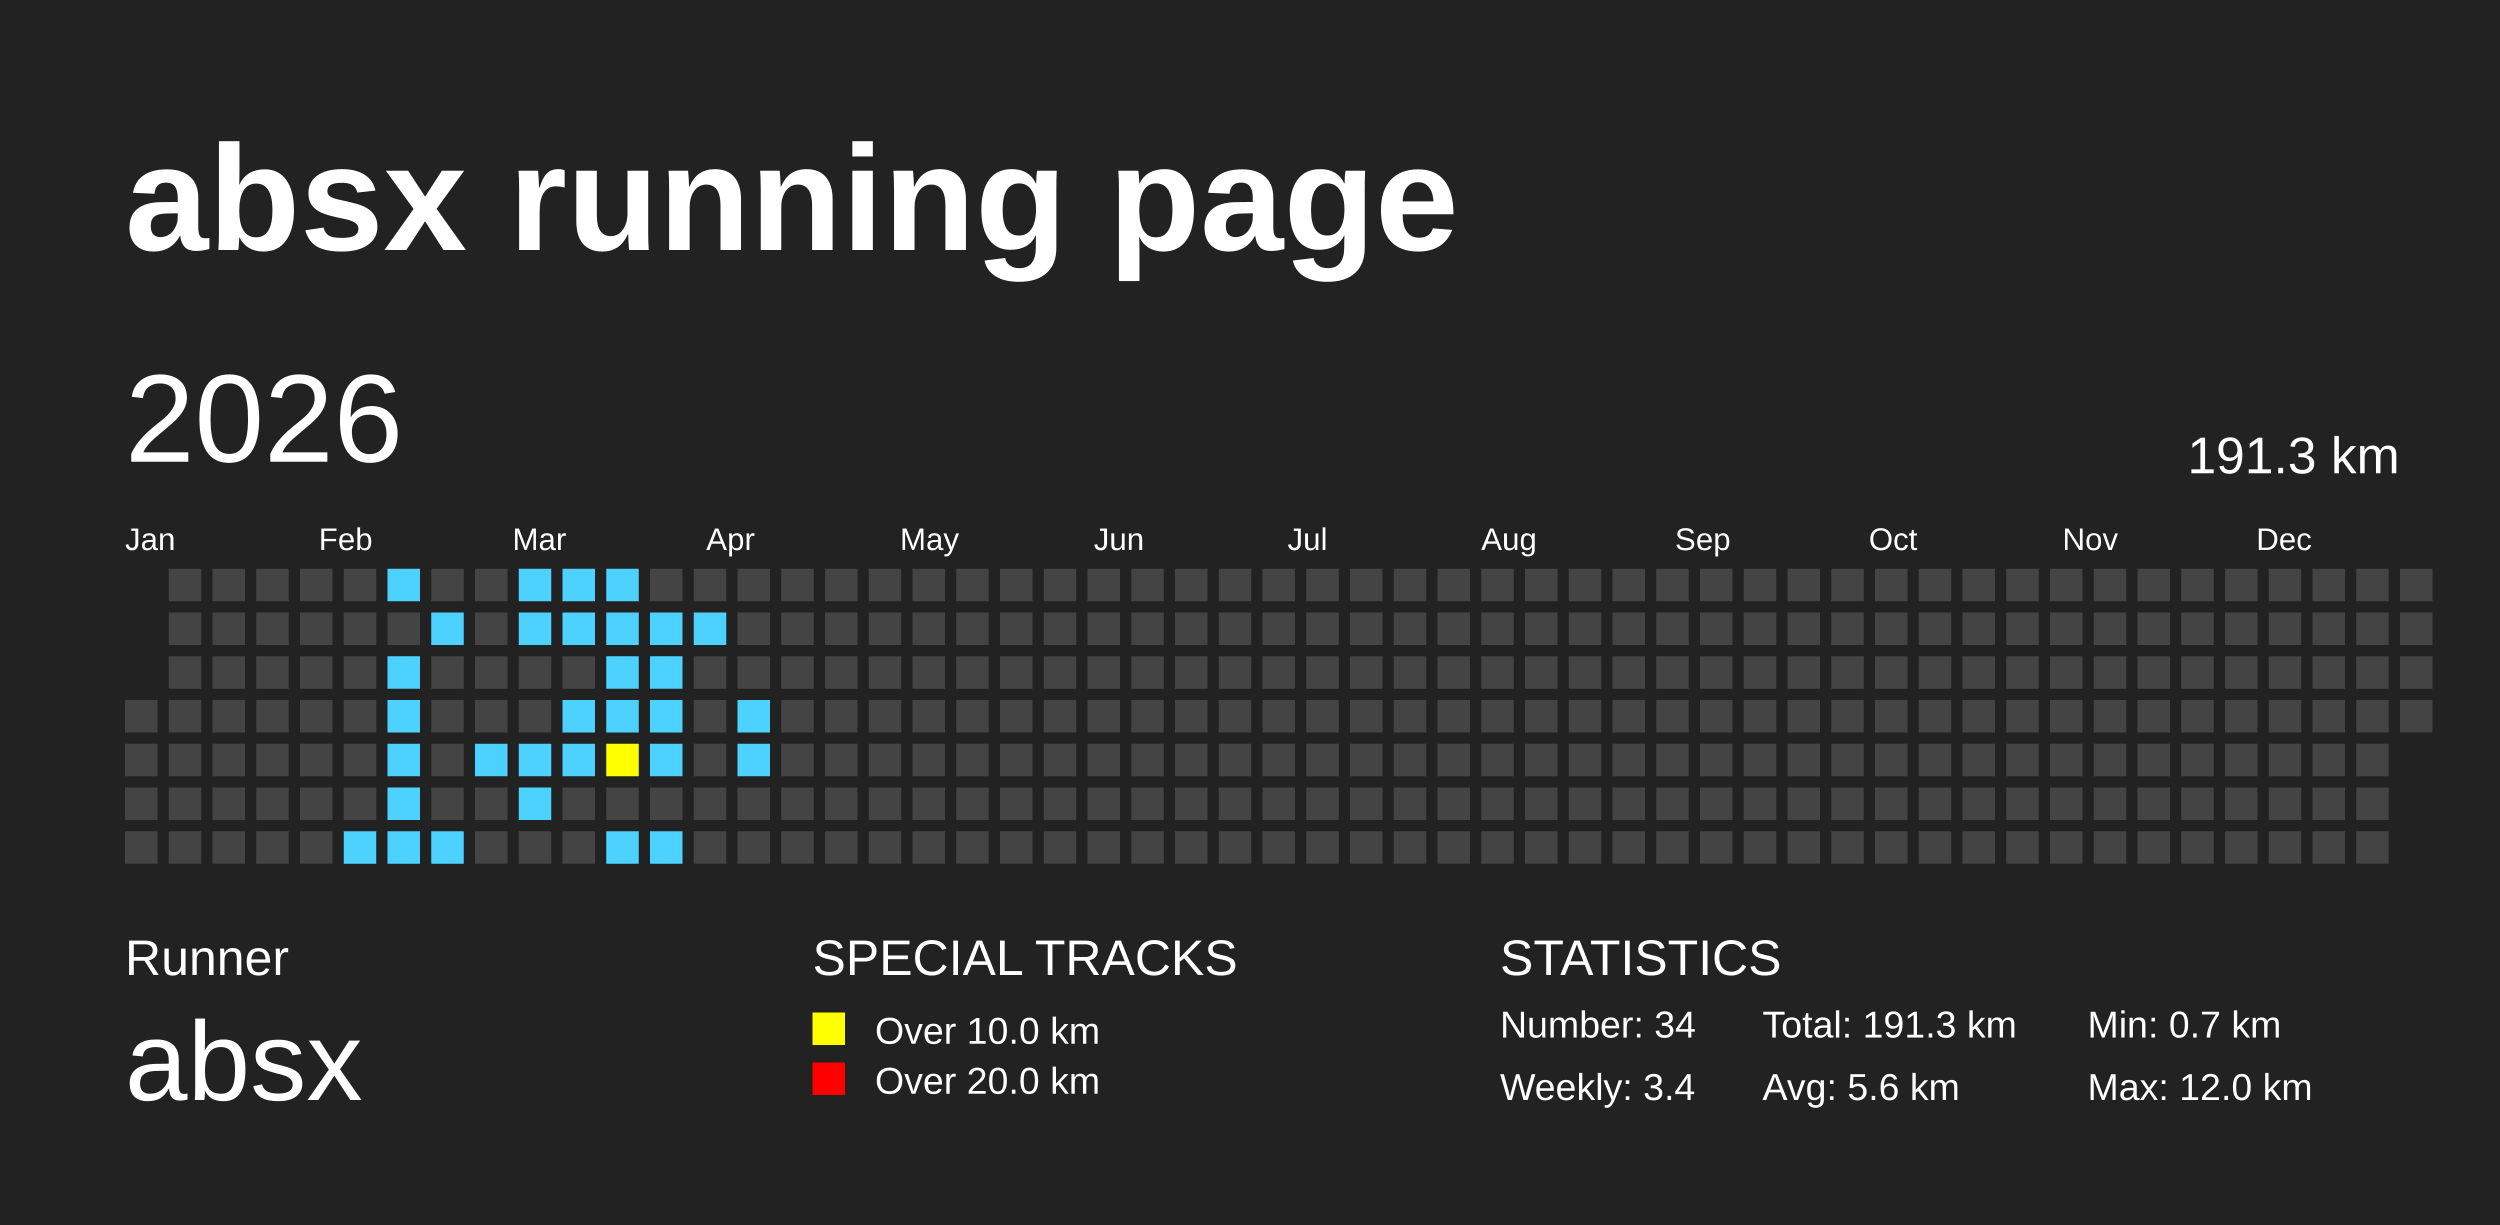
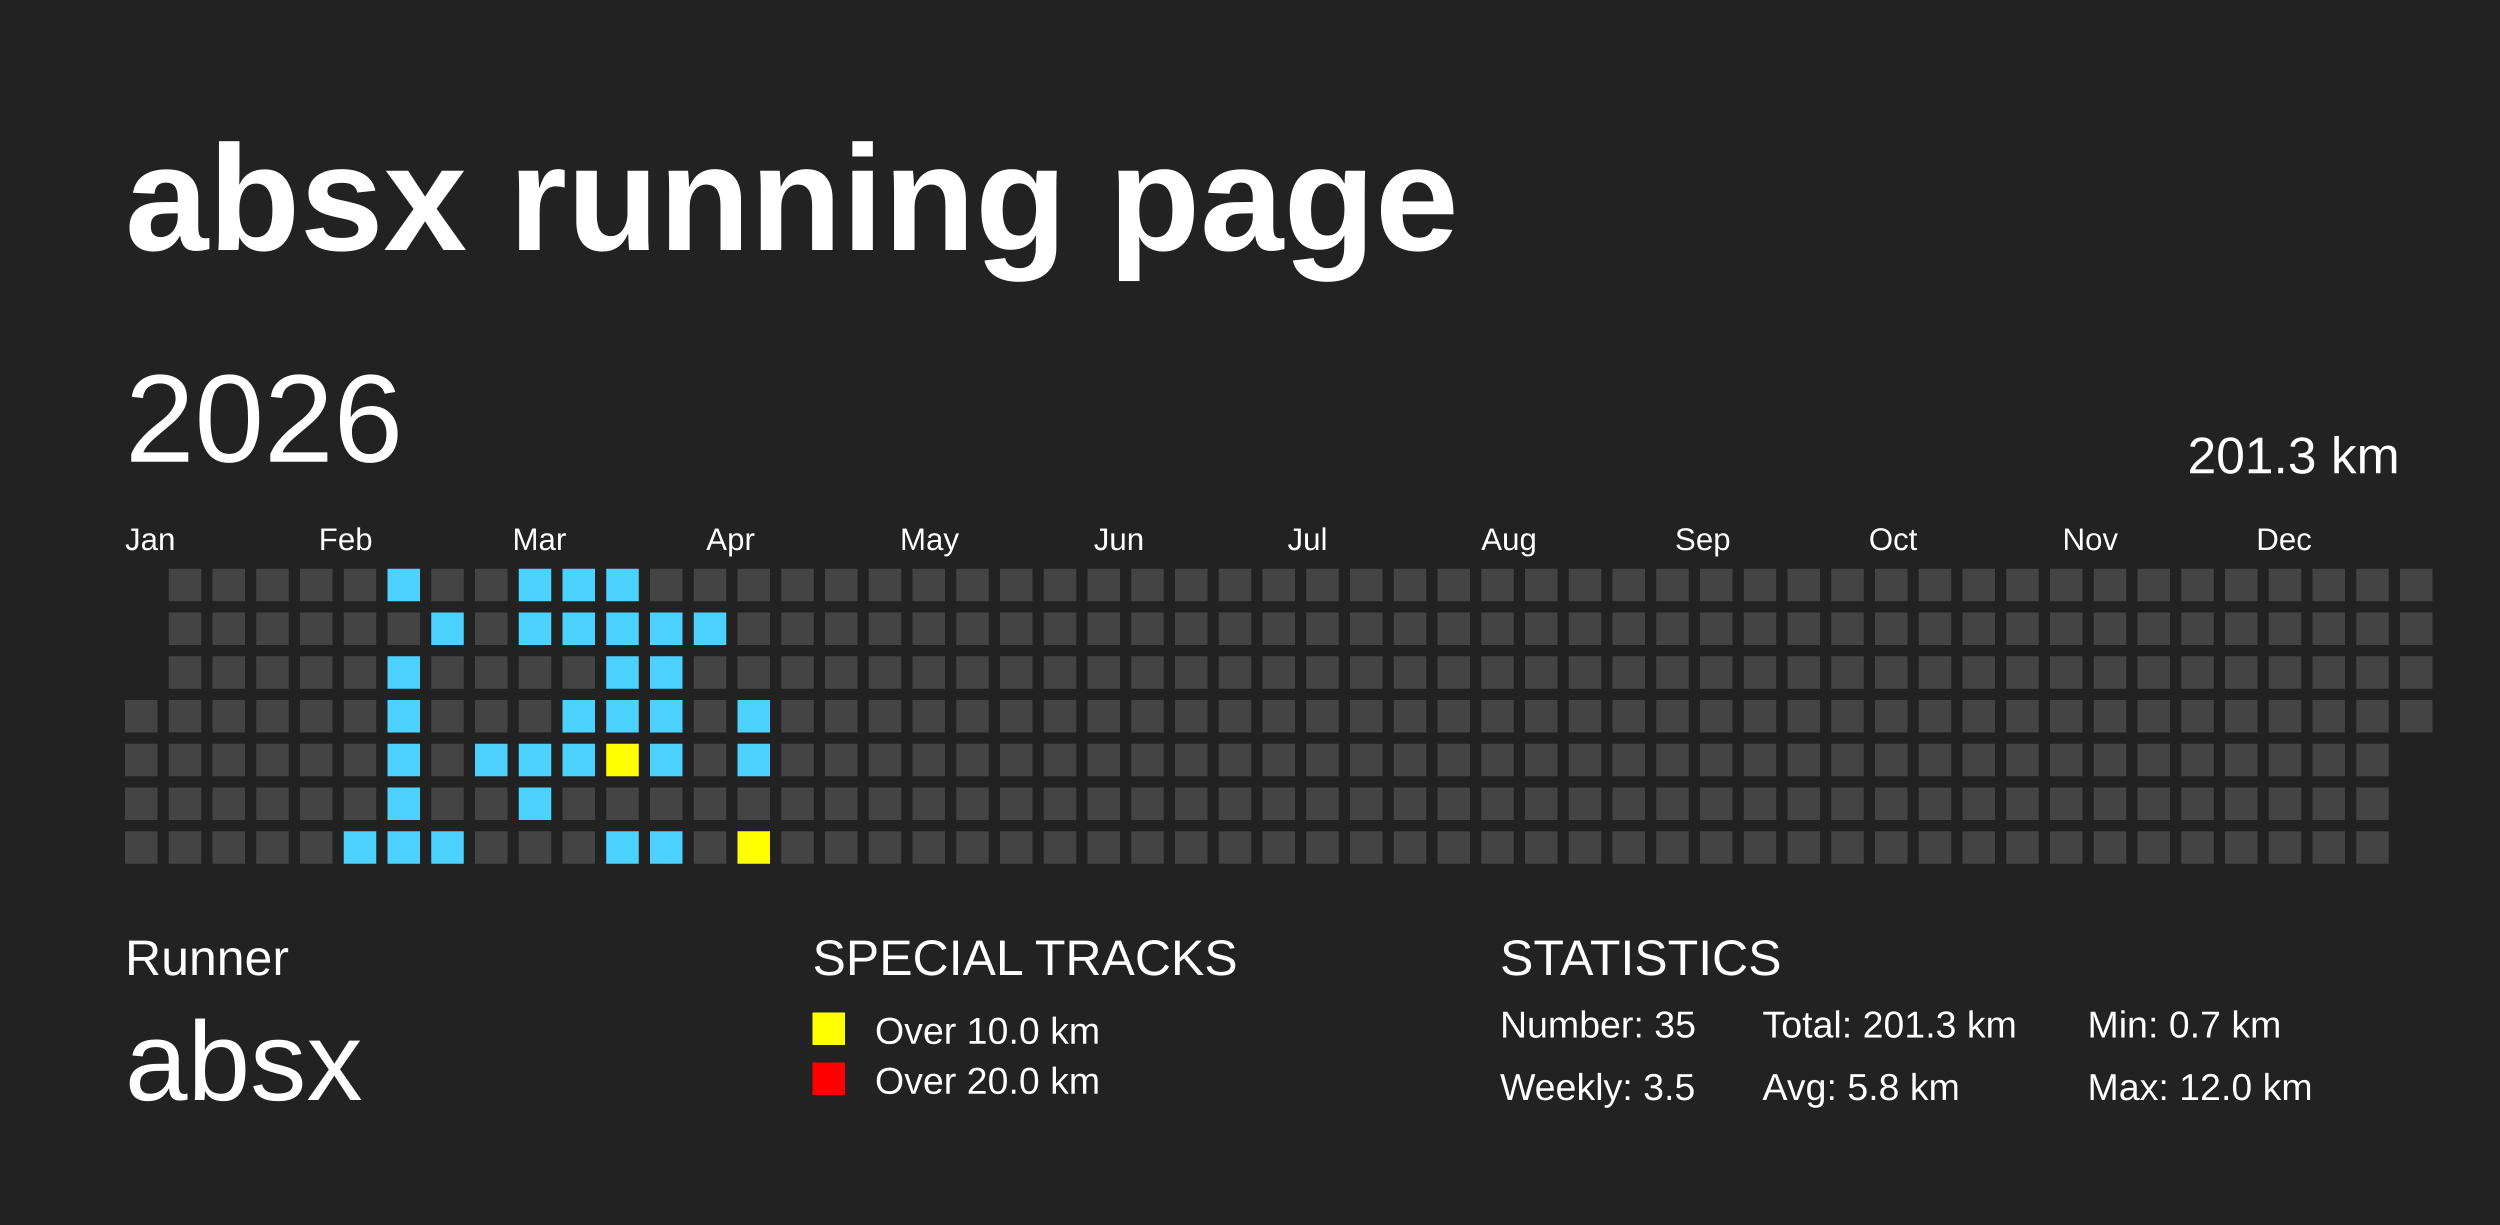
<svg xmlns="http://www.w3.org/2000/svg" baseProfile="full" height="98mm" version="1.1" viewBox="0,0,200,98" width="200mm">
  <defs />
  <rect fill="#222222" height="98" width="200" x="0" y="0" />
  <text fill="#FFFFFF" style="font-size:12px; font-family:Arial; font-weight:bold;" x="10" y="20">absx running page</text>
  <text fill="#FFFFFF" style="font-size:4px; font-family:Arial" x="10" y="78">Runner</text>
  <text fill="#FFFFFF" style="font-size:9px; font-family:Arial" x="10" y="88">absx</text>
  <text fill="#FFFFFF" style="font-size:4px; font-family:Arial" x="65" y="78">SPECIAL TRACKS</text>
  <rect fill="yellow" height="2.6" width="2.6" x="65" y="81" />
  <text fill="#FFFFFF" style="font-size:3px; font-family:Arial" x="70" y="83.5">Over 10.0 km</text>
  <rect fill="red" height="2.6" width="2.6" x="65" y="85" />
  <text fill="#FFFFFF" style="font-size:3px; font-family:Arial" x="70" y="87.5">Over 20.0 km</text>
  <text fill="#FFFFFF" style="font-size:4px; font-family:Arial" x="120" y="78">STATISTICS</text>
-   <text fill="#FFFFFF" style="font-size:3px; font-family:Arial" x="120" y="83">Number: 34</text>
-   <text fill="#FFFFFF" style="font-size:3px; font-family:Arial" x="120" y="88">Weekly: 3.4</text>
-   <text fill="#FFFFFF" style="font-size:3px; font-family:Arial" x="141" y="83">Total: 191.3 km</text>
-   <text fill="#FFFFFF" style="font-size:3px; font-family:Arial" x="141" y="88">Avg: 5.6 km</text>
+   <text fill="#FFFFFF" style="font-size:3px; font-family:Arial" x="120" y="83">Number: 35</text>
+   <text fill="#FFFFFF" style="font-size:3px; font-family:Arial" x="120" y="88">Weekly: 3.5</text>
+   <text fill="#FFFFFF" style="font-size:3px; font-family:Arial" x="141" y="83">Total: 201.3 km</text>
+   <text fill="#FFFFFF" style="font-size:3px; font-family:Arial" x="141" y="88">Avg: 5.8 km</text>
  <text fill="#FFFFFF" style="font-size:3px; font-family:Arial" x="167" y="83">Min: 0.7 km</text>
  <text fill="#FFFFFF" style="font-size:3px; font-family:Arial" x="167" y="88">Max: 12.0 km</text>
  <text dominant-baseline="hanging" fill="#FFFFFF" style="font-size:10.0px; font-family:Arial;" x="10" y="30">2026</text>
-   <text dominant-baseline="hanging" fill="#FFFFFF" style="font-size:4.125px; font-family:Arial;" x="175" y="35">191.3 km</text>
+   <text dominant-baseline="hanging" fill="#FFFFFF" style="font-size:4.125px; font-family:Arial;" x="175" y="35">201.3 km</text>
  <text fill="#FFFFFF" style="font-size:2.5px; font-family:Arial" x="10.0" y="44">Jan</text>
  <text fill="#FFFFFF" style="font-size:2.5px; font-family:Arial" x="25.5" y="44">Feb</text>
  <text fill="#FFFFFF" style="font-size:2.5px; font-family:Arial" x="41.0" y="44">Mar</text>
  <text fill="#FFFFFF" style="font-size:2.5px; font-family:Arial" x="56.5" y="44">Apr</text>
  <text fill="#FFFFFF" style="font-size:2.5px; font-family:Arial" x="72.0" y="44">May</text>
  <text fill="#FFFFFF" style="font-size:2.5px; font-family:Arial" x="87.5" y="44">Jun</text>
  <text fill="#FFFFFF" style="font-size:2.5px; font-family:Arial" x="103.0" y="44">Jul</text>
  <text fill="#FFFFFF" style="font-size:2.5px; font-family:Arial" x="118.5" y="44">Aug</text>
  <text fill="#FFFFFF" style="font-size:2.5px; font-family:Arial" x="134.0" y="44">Sep</text>
  <text fill="#FFFFFF" style="font-size:2.5px; font-family:Arial" x="149.5" y="44">Oct</text>
  <text fill="#FFFFFF" style="font-size:2.5px; font-family:Arial" x="165.0" y="44">Nov</text>
  <text fill="#FFFFFF" style="font-size:2.5px; font-family:Arial" x="180.5" y="44">Dec</text>
  <rect fill="#444444" height="2.6" width="2.6" x="10.0" y="56.0" />
  <rect fill="#444444" height="2.6" width="2.6" x="10.0" y="59.5" />
  <rect fill="#444444" height="2.6" width="2.6" x="10.0" y="63.0" />
  <rect fill="#444444" height="2.6" width="2.6" x="10.0" y="66.5" />
  <rect fill="#444444" height="2.6" width="2.6" x="13.5" y="45.5" />
  <rect fill="#444444" height="2.6" width="2.6" x="13.5" y="49.0" />
  <rect fill="#444444" height="2.6" width="2.6" x="13.5" y="52.5" />
  <rect fill="#444444" height="2.6" width="2.6" x="13.5" y="56.0" />
  <rect fill="#444444" height="2.6" width="2.6" x="13.5" y="59.5" />
  <rect fill="#444444" height="2.6" width="2.6" x="13.5" y="63.0" />
  <rect fill="#444444" height="2.6" width="2.6" x="13.5" y="66.5" />
  <rect fill="#444444" height="2.6" width="2.6" x="17.0" y="45.5" />
  <rect fill="#444444" height="2.6" width="2.6" x="17.0" y="49.0" />
  <rect fill="#444444" height="2.6" width="2.6" x="17.0" y="52.5" />
  <rect fill="#444444" height="2.6" width="2.6" x="17.0" y="56.0" />
  <rect fill="#444444" height="2.6" width="2.6" x="17.0" y="59.5" />
  <rect fill="#444444" height="2.6" width="2.6" x="17.0" y="63.0" />
  <rect fill="#444444" height="2.6" width="2.6" x="17.0" y="66.5" />
  <rect fill="#444444" height="2.6" width="2.6" x="20.5" y="45.5" />
  <rect fill="#444444" height="2.6" width="2.6" x="20.5" y="49.0" />
  <rect fill="#444444" height="2.6" width="2.6" x="20.5" y="52.5" />
  <rect fill="#444444" height="2.6" width="2.6" x="20.5" y="56.0" />
  <rect fill="#444444" height="2.6" width="2.6" x="20.5" y="59.5" />
  <rect fill="#444444" height="2.6" width="2.6" x="20.5" y="63.0" />
  <rect fill="#444444" height="2.6" width="2.6" x="20.5" y="66.5" />
  <rect fill="#444444" height="2.6" width="2.6" x="24.0" y="45.5" />
  <rect fill="#444444" height="2.6" width="2.6" x="24.0" y="49.0" />
  <rect fill="#444444" height="2.6" width="2.6" x="24.0" y="52.5" />
  <rect fill="#444444" height="2.6" width="2.6" x="24.0" y="56.0" />
  <rect fill="#444444" height="2.6" width="2.6" x="24.0" y="59.5" />
  <rect fill="#444444" height="2.6" width="2.6" x="24.0" y="63.0" />
  <rect fill="#444444" height="2.6" width="2.6" x="24.0" y="66.5" />
  <rect fill="#444444" height="2.6" width="2.6" x="27.5" y="45.5" />
  <rect fill="#444444" height="2.6" width="2.6" x="27.5" y="49.0" />
  <rect fill="#444444" height="2.6" width="2.6" x="27.5" y="52.5" />
  <rect fill="#444444" height="2.6" width="2.6" x="27.5" y="56.0" />
  <rect fill="#444444" height="2.6" width="2.6" x="27.5" y="59.5" />
  <rect fill="#444444" height="2.6" width="2.6" x="27.5" y="63.0" />
  <rect fill="#4DD2FF" height="2.6" width="2.6" x="27.5" y="66.5" />
  <rect fill="#4DD2FF" height="2.6" width="2.6" x="31.0" y="45.5" />
  <rect fill="#444444" height="2.6" width="2.6" x="31.0" y="49.0" />
  <rect fill="#4DD2FF" height="2.6" width="2.6" x="31.0" y="52.5" />
  <rect fill="#4DD2FF" height="2.6" width="2.6" x="31.0" y="56.0" />
  <rect fill="#4DD2FF" height="2.6" width="2.6" x="31.0" y="59.5" />
  <rect fill="#4DD2FF" height="2.6" width="2.6" x="31.0" y="63.0" />
  <rect fill="#4DD2FF" height="2.6" width="2.6" x="31.0" y="66.5" />
  <rect fill="#444444" height="2.6" width="2.6" x="34.5" y="45.5" />
  <rect fill="#4DD2FF" height="2.6" width="2.6" x="34.5" y="49.0" />
  <rect fill="#444444" height="2.6" width="2.6" x="34.5" y="52.5" />
  <rect fill="#444444" height="2.6" width="2.6" x="34.5" y="56.0" />
  <rect fill="#444444" height="2.6" width="2.6" x="34.5" y="59.5" />
  <rect fill="#444444" height="2.6" width="2.6" x="34.5" y="63.0" />
  <rect fill="#4DD2FF" height="2.6" width="2.6" x="34.5" y="66.5" />
  <rect fill="#444444" height="2.6" width="2.6" x="38.0" y="45.5" />
  <rect fill="#444444" height="2.6" width="2.6" x="38.0" y="49.0" />
  <rect fill="#444444" height="2.6" width="2.6" x="38.0" y="52.5" />
  <rect fill="#444444" height="2.6" width="2.6" x="38.0" y="56.0" />
  <rect fill="#4DD2FF" height="2.6" width="2.6" x="38.0" y="59.5" />
  <rect fill="#444444" height="2.6" width="2.6" x="38.0" y="63.0" />
  <rect fill="#444444" height="2.6" width="2.6" x="38.0" y="66.5" />
  <rect fill="#4DD2FF" height="2.6" width="2.6" x="41.5" y="45.5" />
  <rect fill="#4DD2FF" height="2.6" width="2.6" x="41.5" y="49.0" />
  <rect fill="#444444" height="2.6" width="2.6" x="41.5" y="52.5" />
  <rect fill="#444444" height="2.6" width="2.6" x="41.5" y="56.0" />
  <rect fill="#4DD2FF" height="2.6" width="2.6" x="41.5" y="59.5" />
  <rect fill="#4DD2FF" height="2.6" width="2.6" x="41.5" y="63.0" />
  <rect fill="#444444" height="2.6" width="2.6" x="41.5" y="66.5" />
  <rect fill="#4DD2FF" height="2.6" width="2.6" x="45.0" y="45.5" />
  <rect fill="#4DD2FF" height="2.6" width="2.6" x="45.0" y="49.0" />
  <rect fill="#444444" height="2.6" width="2.6" x="45.0" y="52.5" />
  <rect fill="#4DD2FF" height="2.6" width="2.6" x="45.0" y="56.0" />
  <rect fill="#4DD2FF" height="2.6" width="2.6" x="45.0" y="59.5" />
  <rect fill="#444444" height="2.6" width="2.6" x="45.0" y="63.0" />
  <rect fill="#444444" height="2.6" width="2.6" x="45.0" y="66.5" />
  <rect fill="#4DD2FF" height="2.6" width="2.6" x="48.5" y="45.5" />
  <rect fill="#4DD2FF" height="2.6" width="2.6" x="48.5" y="49.0" />
  <rect fill="#4DD2FF" height="2.6" width="2.6" x="48.5" y="52.5" />
  <rect fill="#4DD2FF" height="2.6" width="2.6" x="48.5" y="56.0" />
  <rect fill="yellow" height="2.6" width="2.6" x="48.5" y="59.5" />
  <rect fill="#444444" height="2.6" width="2.6" x="48.5" y="63.0" />
  <rect fill="#4DD2FF" height="2.6" width="2.6" x="48.5" y="66.5" />
  <rect fill="#444444" height="2.6" width="2.6" x="52.0" y="45.5" />
  <rect fill="#4DD2FF" height="2.6" width="2.6" x="52.0" y="49.0" />
  <rect fill="#4DD2FF" height="2.6" width="2.6" x="52.0" y="52.5" />
  <rect fill="#4DD2FF" height="2.6" width="2.6" x="52.0" y="56.0" />
  <rect fill="#4DD2FF" height="2.6" width="2.6" x="52.0" y="59.5" />
  <rect fill="#444444" height="2.6" width="2.6" x="52.0" y="63.0" />
  <rect fill="#4DD2FF" height="2.6" width="2.6" x="52.0" y="66.5" />
  <rect fill="#444444" height="2.6" width="2.6" x="55.5" y="45.5" />
  <rect fill="#4DD2FF" height="2.6" width="2.6" x="55.5" y="49.0" />
  <rect fill="#444444" height="2.6" width="2.6" x="55.5" y="52.5" />
  <rect fill="#444444" height="2.6" width="2.6" x="55.5" y="56.0" />
  <rect fill="#444444" height="2.6" width="2.6" x="55.5" y="59.5" />
  <rect fill="#444444" height="2.6" width="2.6" x="55.5" y="63.0" />
  <rect fill="#444444" height="2.6" width="2.6" x="55.5" y="66.5" />
  <rect fill="#444444" height="2.6" width="2.6" x="59.0" y="45.5" />
  <rect fill="#444444" height="2.6" width="2.6" x="59.0" y="49.0" />
  <rect fill="#444444" height="2.6" width="2.6" x="59.0" y="52.5" />
  <rect fill="#4DD2FF" height="2.6" width="2.6" x="59.0" y="56.0" />
  <rect fill="#4DD2FF" height="2.6" width="2.6" x="59.0" y="59.5" />
  <rect fill="#444444" height="2.6" width="2.6" x="59.0" y="63.0" />
-   <rect fill="#444444" height="2.6" width="2.6" x="59.0" y="66.5" />
+   <rect fill="yellow" height="2.6" width="2.6" x="59.0" y="66.5" />
  <rect fill="#444444" height="2.6" width="2.6" x="62.5" y="45.5" />
  <rect fill="#444444" height="2.6" width="2.6" x="62.5" y="49.0" />
  <rect fill="#444444" height="2.6" width="2.6" x="62.5" y="52.5" />
  <rect fill="#444444" height="2.6" width="2.6" x="62.5" y="56.0" />
  <rect fill="#444444" height="2.6" width="2.6" x="62.5" y="59.5" />
  <rect fill="#444444" height="2.6" width="2.6" x="62.5" y="63.0" />
  <rect fill="#444444" height="2.6" width="2.6" x="62.5" y="66.5" />
  <rect fill="#444444" height="2.6" width="2.6" x="66.0" y="45.5" />
  <rect fill="#444444" height="2.6" width="2.6" x="66.0" y="49.0" />
  <rect fill="#444444" height="2.6" width="2.6" x="66.0" y="52.5" />
  <rect fill="#444444" height="2.6" width="2.6" x="66.0" y="56.0" />
  <rect fill="#444444" height="2.6" width="2.6" x="66.0" y="59.5" />
  <rect fill="#444444" height="2.6" width="2.6" x="66.0" y="63.0" />
  <rect fill="#444444" height="2.6" width="2.6" x="66.0" y="66.5" />
  <rect fill="#444444" height="2.6" width="2.6" x="69.5" y="45.5" />
  <rect fill="#444444" height="2.6" width="2.6" x="69.5" y="49.0" />
  <rect fill="#444444" height="2.6" width="2.6" x="69.5" y="52.5" />
  <rect fill="#444444" height="2.6" width="2.6" x="69.5" y="56.0" />
  <rect fill="#444444" height="2.6" width="2.6" x="69.5" y="59.5" />
  <rect fill="#444444" height="2.6" width="2.6" x="69.5" y="63.0" />
  <rect fill="#444444" height="2.6" width="2.6" x="69.5" y="66.5" />
  <rect fill="#444444" height="2.6" width="2.6" x="73.0" y="45.5" />
  <rect fill="#444444" height="2.6" width="2.6" x="73.0" y="49.0" />
  <rect fill="#444444" height="2.6" width="2.6" x="73.0" y="52.5" />
  <rect fill="#444444" height="2.6" width="2.6" x="73.0" y="56.0" />
  <rect fill="#444444" height="2.6" width="2.6" x="73.0" y="59.5" />
  <rect fill="#444444" height="2.6" width="2.6" x="73.0" y="63.0" />
  <rect fill="#444444" height="2.6" width="2.6" x="73.0" y="66.5" />
  <rect fill="#444444" height="2.6" width="2.6" x="76.5" y="45.5" />
  <rect fill="#444444" height="2.6" width="2.6" x="76.5" y="49.0" />
  <rect fill="#444444" height="2.6" width="2.6" x="76.5" y="52.5" />
  <rect fill="#444444" height="2.6" width="2.6" x="76.5" y="56.0" />
  <rect fill="#444444" height="2.6" width="2.6" x="76.5" y="59.5" />
  <rect fill="#444444" height="2.6" width="2.6" x="76.5" y="63.0" />
  <rect fill="#444444" height="2.6" width="2.6" x="76.5" y="66.5" />
  <rect fill="#444444" height="2.6" width="2.6" x="80.0" y="45.5" />
  <rect fill="#444444" height="2.6" width="2.6" x="80.0" y="49.0" />
  <rect fill="#444444" height="2.6" width="2.6" x="80.0" y="52.5" />
  <rect fill="#444444" height="2.6" width="2.6" x="80.0" y="56.0" />
  <rect fill="#444444" height="2.6" width="2.6" x="80.0" y="59.5" />
  <rect fill="#444444" height="2.6" width="2.6" x="80.0" y="63.0" />
  <rect fill="#444444" height="2.6" width="2.6" x="80.0" y="66.5" />
  <rect fill="#444444" height="2.6" width="2.6" x="83.5" y="45.5" />
  <rect fill="#444444" height="2.6" width="2.6" x="83.5" y="49.0" />
  <rect fill="#444444" height="2.6" width="2.6" x="83.5" y="52.5" />
  <rect fill="#444444" height="2.6" width="2.6" x="83.5" y="56.0" />
  <rect fill="#444444" height="2.6" width="2.6" x="83.5" y="59.5" />
  <rect fill="#444444" height="2.6" width="2.6" x="83.5" y="63.0" />
  <rect fill="#444444" height="2.6" width="2.6" x="83.5" y="66.5" />
  <rect fill="#444444" height="2.6" width="2.6" x="87.0" y="45.5" />
  <rect fill="#444444" height="2.6" width="2.6" x="87.0" y="49.0" />
  <rect fill="#444444" height="2.6" width="2.6" x="87.0" y="52.5" />
  <rect fill="#444444" height="2.6" width="2.6" x="87.0" y="56.0" />
  <rect fill="#444444" height="2.6" width="2.6" x="87.0" y="59.5" />
  <rect fill="#444444" height="2.6" width="2.6" x="87.0" y="63.0" />
  <rect fill="#444444" height="2.6" width="2.6" x="87.0" y="66.5" />
  <rect fill="#444444" height="2.6" width="2.6" x="90.5" y="45.5" />
  <rect fill="#444444" height="2.6" width="2.6" x="90.5" y="49.0" />
  <rect fill="#444444" height="2.6" width="2.6" x="90.5" y="52.5" />
  <rect fill="#444444" height="2.6" width="2.6" x="90.5" y="56.0" />
  <rect fill="#444444" height="2.6" width="2.6" x="90.5" y="59.5" />
  <rect fill="#444444" height="2.6" width="2.6" x="90.5" y="63.0" />
  <rect fill="#444444" height="2.6" width="2.6" x="90.5" y="66.5" />
  <rect fill="#444444" height="2.6" width="2.6" x="94.0" y="45.5" />
  <rect fill="#444444" height="2.6" width="2.6" x="94.0" y="49.0" />
  <rect fill="#444444" height="2.6" width="2.6" x="94.0" y="52.5" />
  <rect fill="#444444" height="2.6" width="2.6" x="94.0" y="56.0" />
  <rect fill="#444444" height="2.6" width="2.6" x="94.0" y="59.5" />
  <rect fill="#444444" height="2.6" width="2.6" x="94.0" y="63.0" />
  <rect fill="#444444" height="2.6" width="2.6" x="94.0" y="66.5" />
  <rect fill="#444444" height="2.6" width="2.6" x="97.5" y="45.5" />
  <rect fill="#444444" height="2.6" width="2.6" x="97.5" y="49.0" />
  <rect fill="#444444" height="2.6" width="2.6" x="97.5" y="52.5" />
  <rect fill="#444444" height="2.6" width="2.6" x="97.5" y="56.0" />
  <rect fill="#444444" height="2.6" width="2.6" x="97.5" y="59.5" />
  <rect fill="#444444" height="2.6" width="2.6" x="97.5" y="63.0" />
  <rect fill="#444444" height="2.6" width="2.6" x="97.5" y="66.5" />
  <rect fill="#444444" height="2.6" width="2.6" x="101.0" y="45.5" />
  <rect fill="#444444" height="2.6" width="2.6" x="101.0" y="49.0" />
  <rect fill="#444444" height="2.6" width="2.6" x="101.0" y="52.5" />
  <rect fill="#444444" height="2.6" width="2.6" x="101.0" y="56.0" />
  <rect fill="#444444" height="2.6" width="2.6" x="101.0" y="59.5" />
  <rect fill="#444444" height="2.6" width="2.6" x="101.0" y="63.0" />
  <rect fill="#444444" height="2.6" width="2.6" x="101.0" y="66.5" />
  <rect fill="#444444" height="2.6" width="2.6" x="104.5" y="45.5" />
  <rect fill="#444444" height="2.6" width="2.6" x="104.5" y="49.0" />
  <rect fill="#444444" height="2.6" width="2.6" x="104.5" y="52.5" />
  <rect fill="#444444" height="2.6" width="2.6" x="104.5" y="56.0" />
  <rect fill="#444444" height="2.6" width="2.6" x="104.5" y="59.5" />
  <rect fill="#444444" height="2.6" width="2.6" x="104.5" y="63.0" />
  <rect fill="#444444" height="2.6" width="2.6" x="104.5" y="66.5" />
  <rect fill="#444444" height="2.6" width="2.6" x="108.0" y="45.5" />
  <rect fill="#444444" height="2.6" width="2.6" x="108.0" y="49.0" />
  <rect fill="#444444" height="2.6" width="2.6" x="108.0" y="52.5" />
  <rect fill="#444444" height="2.6" width="2.6" x="108.0" y="56.0" />
  <rect fill="#444444" height="2.6" width="2.6" x="108.0" y="59.5" />
  <rect fill="#444444" height="2.6" width="2.6" x="108.0" y="63.0" />
  <rect fill="#444444" height="2.6" width="2.6" x="108.0" y="66.5" />
  <rect fill="#444444" height="2.6" width="2.6" x="111.5" y="45.5" />
  <rect fill="#444444" height="2.6" width="2.6" x="111.5" y="49.0" />
  <rect fill="#444444" height="2.6" width="2.6" x="111.5" y="52.5" />
  <rect fill="#444444" height="2.6" width="2.6" x="111.5" y="56.0" />
  <rect fill="#444444" height="2.6" width="2.6" x="111.5" y="59.5" />
  <rect fill="#444444" height="2.6" width="2.6" x="111.5" y="63.0" />
  <rect fill="#444444" height="2.6" width="2.6" x="111.5" y="66.5" />
  <rect fill="#444444" height="2.6" width="2.6" x="115.0" y="45.5" />
  <rect fill="#444444" height="2.6" width="2.6" x="115.0" y="49.0" />
  <rect fill="#444444" height="2.6" width="2.6" x="115.0" y="52.5" />
  <rect fill="#444444" height="2.6" width="2.6" x="115.0" y="56.0" />
  <rect fill="#444444" height="2.6" width="2.6" x="115.0" y="59.5" />
  <rect fill="#444444" height="2.6" width="2.6" x="115.0" y="63.0" />
  <rect fill="#444444" height="2.6" width="2.6" x="115.0" y="66.5" />
  <rect fill="#444444" height="2.6" width="2.6" x="118.5" y="45.5" />
  <rect fill="#444444" height="2.6" width="2.6" x="118.5" y="49.0" />
  <rect fill="#444444" height="2.6" width="2.6" x="118.5" y="52.5" />
  <rect fill="#444444" height="2.6" width="2.6" x="118.5" y="56.0" />
  <rect fill="#444444" height="2.6" width="2.6" x="118.5" y="59.5" />
  <rect fill="#444444" height="2.6" width="2.6" x="118.5" y="63.0" />
  <rect fill="#444444" height="2.6" width="2.6" x="118.5" y="66.5" />
  <rect fill="#444444" height="2.6" width="2.6" x="122.0" y="45.5" />
  <rect fill="#444444" height="2.6" width="2.6" x="122.0" y="49.0" />
  <rect fill="#444444" height="2.6" width="2.6" x="122.0" y="52.5" />
  <rect fill="#444444" height="2.6" width="2.6" x="122.0" y="56.0" />
  <rect fill="#444444" height="2.6" width="2.6" x="122.0" y="59.5" />
  <rect fill="#444444" height="2.6" width="2.6" x="122.0" y="63.0" />
  <rect fill="#444444" height="2.6" width="2.6" x="122.0" y="66.5" />
  <rect fill="#444444" height="2.6" width="2.6" x="125.5" y="45.5" />
  <rect fill="#444444" height="2.6" width="2.6" x="125.5" y="49.0" />
  <rect fill="#444444" height="2.6" width="2.6" x="125.5" y="52.5" />
  <rect fill="#444444" height="2.6" width="2.6" x="125.5" y="56.0" />
  <rect fill="#444444" height="2.6" width="2.6" x="125.5" y="59.5" />
  <rect fill="#444444" height="2.6" width="2.6" x="125.5" y="63.0" />
  <rect fill="#444444" height="2.6" width="2.6" x="125.5" y="66.5" />
  <rect fill="#444444" height="2.6" width="2.6" x="129.0" y="45.5" />
  <rect fill="#444444" height="2.6" width="2.6" x="129.0" y="49.0" />
  <rect fill="#444444" height="2.6" width="2.6" x="129.0" y="52.5" />
  <rect fill="#444444" height="2.6" width="2.6" x="129.0" y="56.0" />
  <rect fill="#444444" height="2.6" width="2.6" x="129.0" y="59.5" />
  <rect fill="#444444" height="2.6" width="2.6" x="129.0" y="63.0" />
  <rect fill="#444444" height="2.6" width="2.6" x="129.0" y="66.5" />
  <rect fill="#444444" height="2.6" width="2.6" x="132.5" y="45.5" />
  <rect fill="#444444" height="2.6" width="2.6" x="132.5" y="49.0" />
  <rect fill="#444444" height="2.6" width="2.6" x="132.5" y="52.5" />
  <rect fill="#444444" height="2.6" width="2.6" x="132.5" y="56.0" />
  <rect fill="#444444" height="2.6" width="2.6" x="132.5" y="59.5" />
  <rect fill="#444444" height="2.6" width="2.6" x="132.5" y="63.0" />
  <rect fill="#444444" height="2.6" width="2.6" x="132.5" y="66.5" />
  <rect fill="#444444" height="2.6" width="2.6" x="136.0" y="45.5" />
  <rect fill="#444444" height="2.6" width="2.6" x="136.0" y="49.0" />
  <rect fill="#444444" height="2.6" width="2.6" x="136.0" y="52.5" />
  <rect fill="#444444" height="2.6" width="2.6" x="136.0" y="56.0" />
  <rect fill="#444444" height="2.6" width="2.6" x="136.0" y="59.5" />
  <rect fill="#444444" height="2.6" width="2.6" x="136.0" y="63.0" />
  <rect fill="#444444" height="2.6" width="2.6" x="136.0" y="66.5" />
  <rect fill="#444444" height="2.6" width="2.6" x="139.5" y="45.5" />
  <rect fill="#444444" height="2.6" width="2.6" x="139.5" y="49.0" />
  <rect fill="#444444" height="2.6" width="2.6" x="139.5" y="52.5" />
  <rect fill="#444444" height="2.6" width="2.6" x="139.5" y="56.0" />
  <rect fill="#444444" height="2.6" width="2.6" x="139.5" y="59.5" />
  <rect fill="#444444" height="2.6" width="2.6" x="139.5" y="63.0" />
  <rect fill="#444444" height="2.6" width="2.6" x="139.5" y="66.5" />
  <rect fill="#444444" height="2.6" width="2.6" x="143.0" y="45.5" />
  <rect fill="#444444" height="2.6" width="2.6" x="143.0" y="49.0" />
  <rect fill="#444444" height="2.6" width="2.6" x="143.0" y="52.5" />
  <rect fill="#444444" height="2.6" width="2.6" x="143.0" y="56.0" />
  <rect fill="#444444" height="2.6" width="2.6" x="143.0" y="59.5" />
  <rect fill="#444444" height="2.6" width="2.6" x="143.0" y="63.0" />
  <rect fill="#444444" height="2.6" width="2.6" x="143.0" y="66.5" />
  <rect fill="#444444" height="2.6" width="2.6" x="146.5" y="45.5" />
  <rect fill="#444444" height="2.6" width="2.6" x="146.5" y="49.0" />
  <rect fill="#444444" height="2.6" width="2.6" x="146.5" y="52.5" />
  <rect fill="#444444" height="2.6" width="2.6" x="146.5" y="56.0" />
  <rect fill="#444444" height="2.6" width="2.6" x="146.5" y="59.5" />
  <rect fill="#444444" height="2.6" width="2.6" x="146.5" y="63.0" />
  <rect fill="#444444" height="2.6" width="2.6" x="146.5" y="66.5" />
  <rect fill="#444444" height="2.6" width="2.6" x="150.0" y="45.5" />
  <rect fill="#444444" height="2.6" width="2.6" x="150.0" y="49.0" />
  <rect fill="#444444" height="2.6" width="2.6" x="150.0" y="52.5" />
  <rect fill="#444444" height="2.6" width="2.6" x="150.0" y="56.0" />
  <rect fill="#444444" height="2.6" width="2.6" x="150.0" y="59.5" />
  <rect fill="#444444" height="2.6" width="2.6" x="150.0" y="63.0" />
  <rect fill="#444444" height="2.6" width="2.6" x="150.0" y="66.5" />
  <rect fill="#444444" height="2.6" width="2.6" x="153.5" y="45.5" />
  <rect fill="#444444" height="2.6" width="2.6" x="153.5" y="49.0" />
  <rect fill="#444444" height="2.6" width="2.6" x="153.5" y="52.5" />
  <rect fill="#444444" height="2.6" width="2.6" x="153.5" y="56.0" />
  <rect fill="#444444" height="2.6" width="2.6" x="153.5" y="59.5" />
  <rect fill="#444444" height="2.6" width="2.6" x="153.5" y="63.0" />
  <rect fill="#444444" height="2.6" width="2.6" x="153.5" y="66.5" />
  <rect fill="#444444" height="2.6" width="2.6" x="157.0" y="45.5" />
  <rect fill="#444444" height="2.6" width="2.6" x="157.0" y="49.0" />
  <rect fill="#444444" height="2.6" width="2.6" x="157.0" y="52.5" />
  <rect fill="#444444" height="2.6" width="2.6" x="157.0" y="56.0" />
  <rect fill="#444444" height="2.6" width="2.6" x="157.0" y="59.5" />
  <rect fill="#444444" height="2.6" width="2.6" x="157.0" y="63.0" />
  <rect fill="#444444" height="2.6" width="2.6" x="157.0" y="66.5" />
  <rect fill="#444444" height="2.6" width="2.6" x="160.5" y="45.5" />
  <rect fill="#444444" height="2.6" width="2.6" x="160.5" y="49.0" />
  <rect fill="#444444" height="2.6" width="2.6" x="160.5" y="52.5" />
  <rect fill="#444444" height="2.6" width="2.6" x="160.5" y="56.0" />
  <rect fill="#444444" height="2.6" width="2.6" x="160.5" y="59.5" />
  <rect fill="#444444" height="2.6" width="2.6" x="160.5" y="63.0" />
  <rect fill="#444444" height="2.6" width="2.6" x="160.5" y="66.5" />
  <rect fill="#444444" height="2.6" width="2.6" x="164.0" y="45.5" />
  <rect fill="#444444" height="2.6" width="2.6" x="164.0" y="49.0" />
  <rect fill="#444444" height="2.6" width="2.6" x="164.0" y="52.5" />
  <rect fill="#444444" height="2.6" width="2.6" x="164.0" y="56.0" />
  <rect fill="#444444" height="2.6" width="2.6" x="164.0" y="59.5" />
  <rect fill="#444444" height="2.6" width="2.6" x="164.0" y="63.0" />
  <rect fill="#444444" height="2.6" width="2.6" x="164.0" y="66.5" />
  <rect fill="#444444" height="2.6" width="2.6" x="167.5" y="45.5" />
  <rect fill="#444444" height="2.6" width="2.6" x="167.5" y="49.0" />
  <rect fill="#444444" height="2.6" width="2.6" x="167.5" y="52.5" />
  <rect fill="#444444" height="2.6" width="2.6" x="167.5" y="56.0" />
  <rect fill="#444444" height="2.6" width="2.6" x="167.5" y="59.5" />
  <rect fill="#444444" height="2.6" width="2.6" x="167.5" y="63.0" />
  <rect fill="#444444" height="2.6" width="2.6" x="167.5" y="66.5" />
  <rect fill="#444444" height="2.6" width="2.6" x="171.0" y="45.5" />
  <rect fill="#444444" height="2.6" width="2.6" x="171.0" y="49.0" />
  <rect fill="#444444" height="2.6" width="2.6" x="171.0" y="52.5" />
  <rect fill="#444444" height="2.6" width="2.6" x="171.0" y="56.0" />
  <rect fill="#444444" height="2.6" width="2.6" x="171.0" y="59.5" />
  <rect fill="#444444" height="2.6" width="2.6" x="171.0" y="63.0" />
  <rect fill="#444444" height="2.6" width="2.6" x="171.0" y="66.5" />
  <rect fill="#444444" height="2.6" width="2.6" x="174.5" y="45.5" />
  <rect fill="#444444" height="2.6" width="2.6" x="174.5" y="49.0" />
  <rect fill="#444444" height="2.6" width="2.6" x="174.5" y="52.5" />
  <rect fill="#444444" height="2.6" width="2.6" x="174.5" y="56.0" />
  <rect fill="#444444" height="2.6" width="2.6" x="174.5" y="59.5" />
  <rect fill="#444444" height="2.6" width="2.6" x="174.5" y="63.0" />
  <rect fill="#444444" height="2.6" width="2.6" x="174.5" y="66.5" />
  <rect fill="#444444" height="2.6" width="2.6" x="178.0" y="45.5" />
  <rect fill="#444444" height="2.6" width="2.6" x="178.0" y="49.0" />
  <rect fill="#444444" height="2.6" width="2.6" x="178.0" y="52.5" />
  <rect fill="#444444" height="2.6" width="2.6" x="178.0" y="56.0" />
  <rect fill="#444444" height="2.6" width="2.6" x="178.0" y="59.5" />
  <rect fill="#444444" height="2.6" width="2.6" x="178.0" y="63.0" />
  <rect fill="#444444" height="2.6" width="2.6" x="178.0" y="66.5" />
  <rect fill="#444444" height="2.6" width="2.6" x="181.5" y="45.5" />
  <rect fill="#444444" height="2.6" width="2.6" x="181.5" y="49.0" />
  <rect fill="#444444" height="2.6" width="2.6" x="181.5" y="52.5" />
  <rect fill="#444444" height="2.6" width="2.6" x="181.5" y="56.0" />
  <rect fill="#444444" height="2.6" width="2.6" x="181.5" y="59.5" />
  <rect fill="#444444" height="2.6" width="2.6" x="181.5" y="63.0" />
  <rect fill="#444444" height="2.6" width="2.6" x="181.5" y="66.5" />
  <rect fill="#444444" height="2.6" width="2.6" x="185.0" y="45.5" />
  <rect fill="#444444" height="2.6" width="2.6" x="185.0" y="49.0" />
  <rect fill="#444444" height="2.6" width="2.6" x="185.0" y="52.5" />
  <rect fill="#444444" height="2.6" width="2.6" x="185.0" y="56.0" />
  <rect fill="#444444" height="2.6" width="2.6" x="185.0" y="59.5" />
  <rect fill="#444444" height="2.6" width="2.6" x="185.0" y="63.0" />
  <rect fill="#444444" height="2.6" width="2.6" x="185.0" y="66.5" />
  <rect fill="#444444" height="2.6" width="2.6" x="188.5" y="45.5" />
  <rect fill="#444444" height="2.6" width="2.6" x="188.5" y="49.0" />
  <rect fill="#444444" height="2.6" width="2.6" x="188.5" y="52.5" />
  <rect fill="#444444" height="2.6" width="2.6" x="188.5" y="56.0" />
  <rect fill="#444444" height="2.6" width="2.6" x="188.5" y="59.5" />
  <rect fill="#444444" height="2.6" width="2.6" x="188.5" y="63.0" />
  <rect fill="#444444" height="2.6" width="2.6" x="188.5" y="66.5" />
  <rect fill="#444444" height="2.6" width="2.6" x="192.0" y="45.5" />
  <rect fill="#444444" height="2.6" width="2.6" x="192.0" y="49.0" />
  <rect fill="#444444" height="2.6" width="2.6" x="192.0" y="52.5" />
  <rect fill="#444444" height="2.6" width="2.6" x="192.0" y="56.0" />
</svg>
